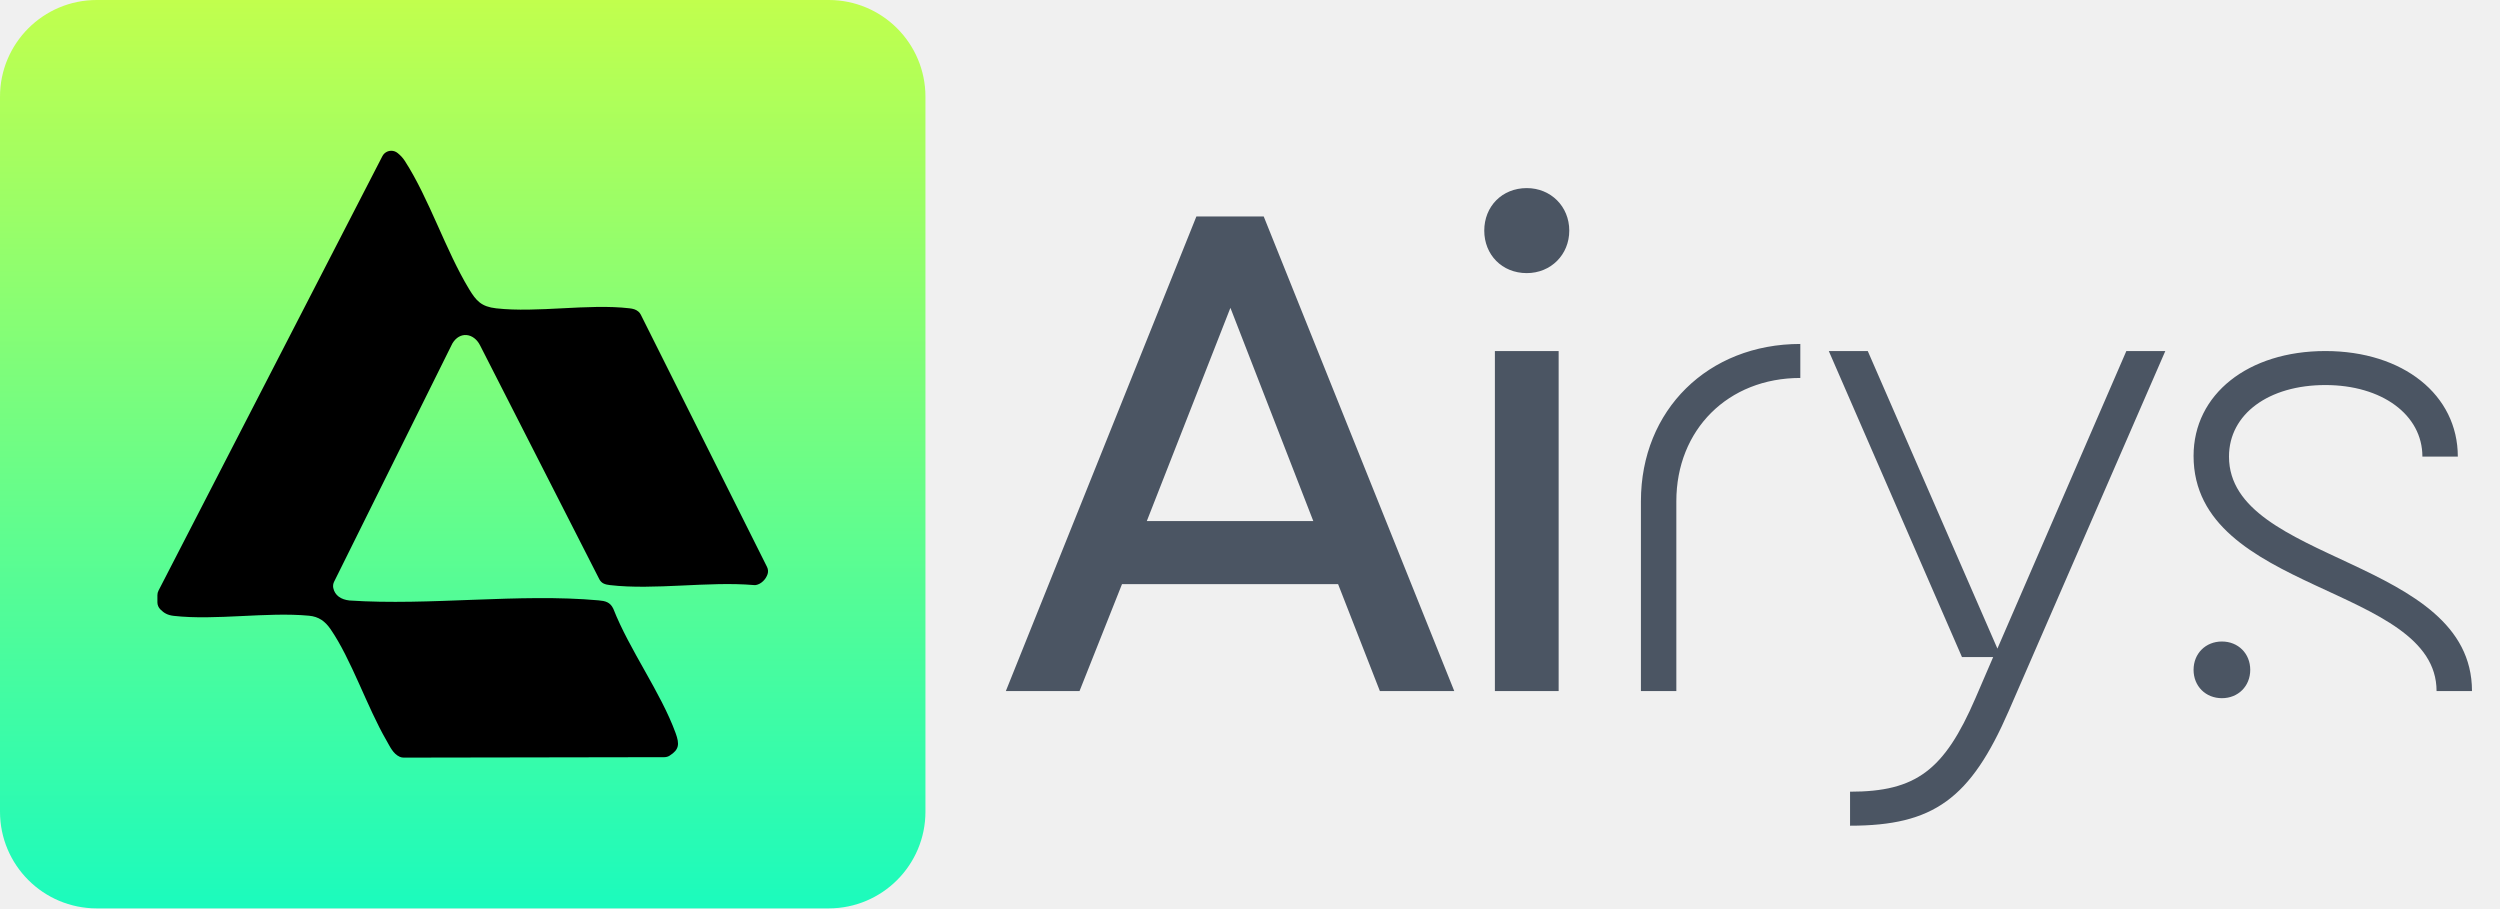
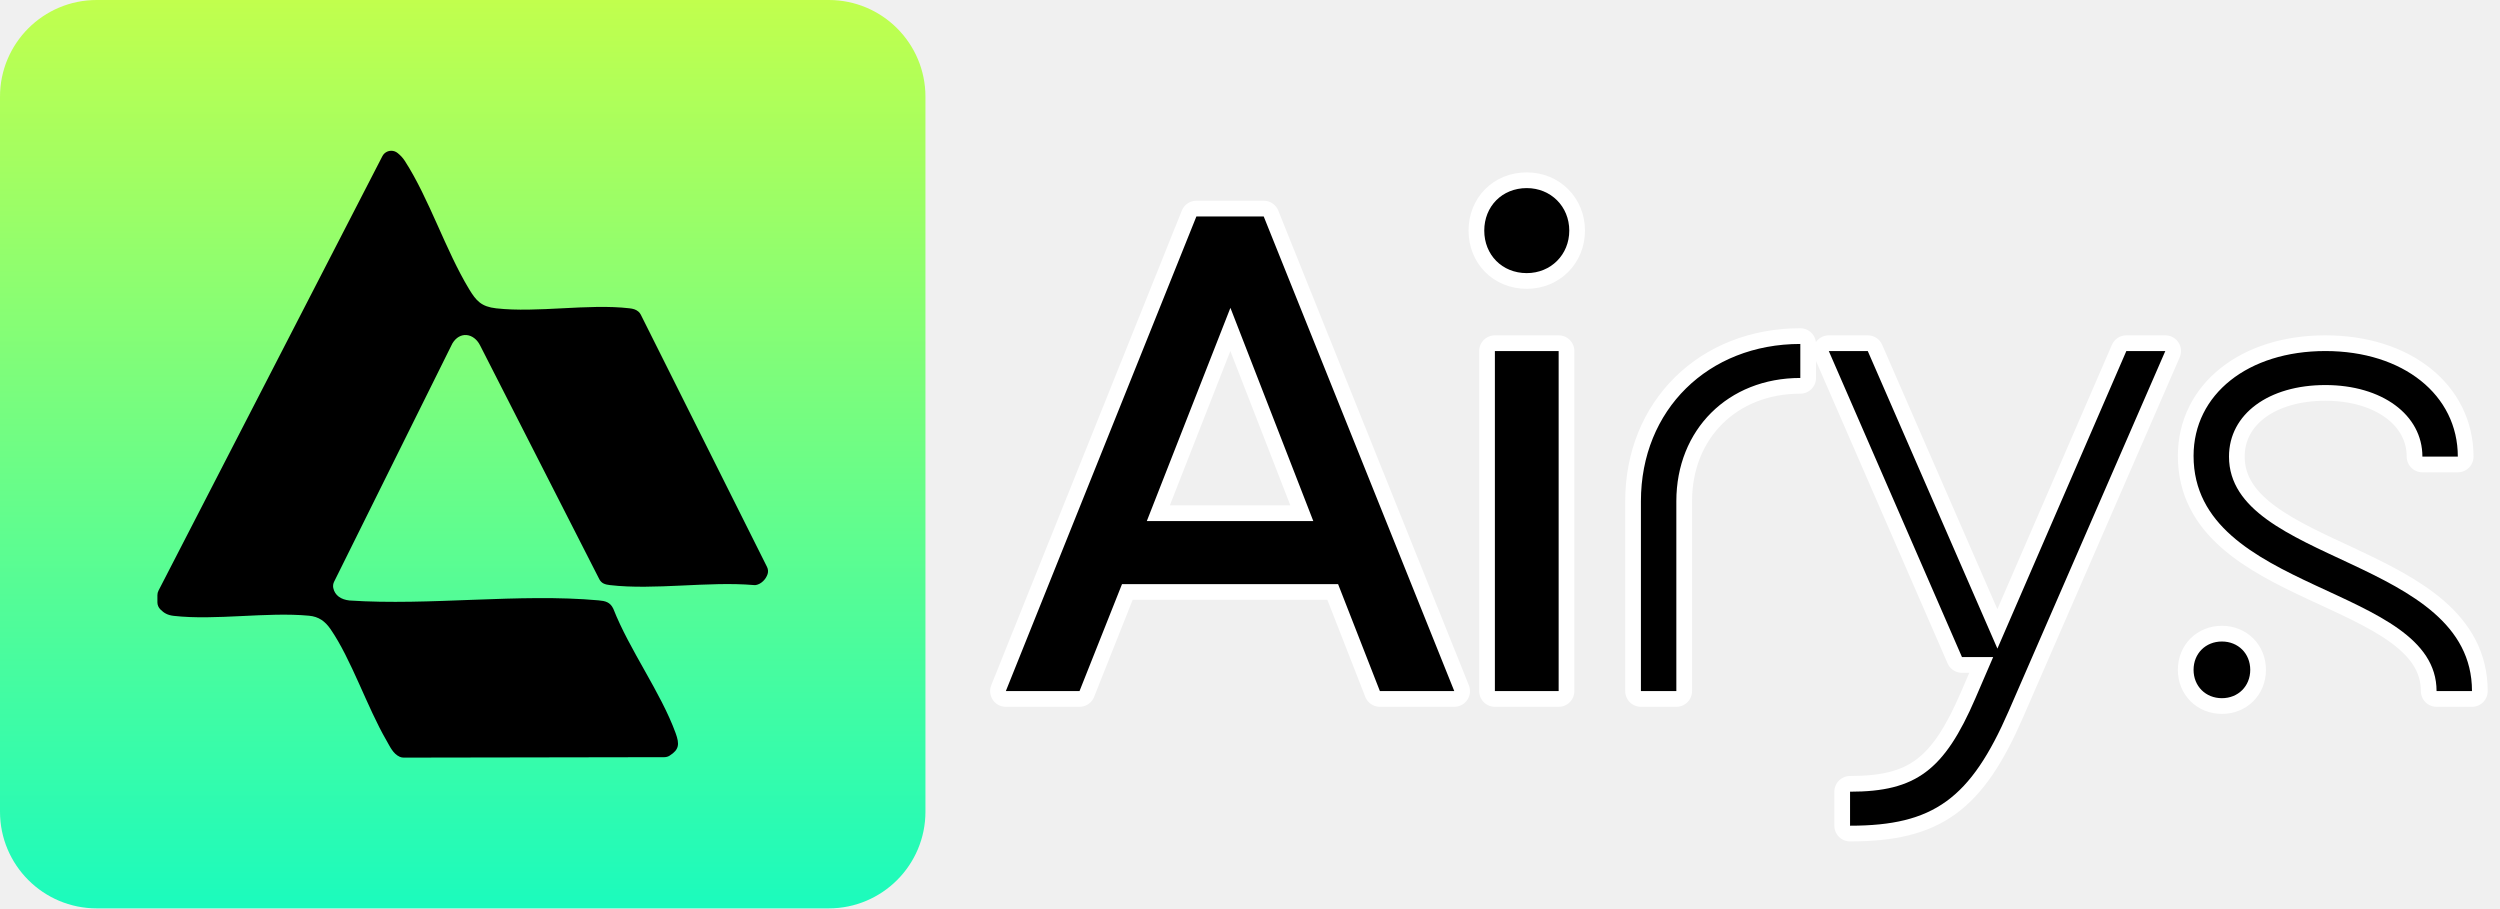
<svg xmlns="http://www.w3.org/2000/svg" width="955" height="347" viewBox="0 0 955 347" fill="none">
  <rect width="353.52" height="347" rx="36.946" fill="url(#paint0_linear_46_2)" />
  <path d="M149.464 57.592C150.359 57.592 151.232 57.908 151.92 58.483C152.955 59.344 153.806 60.169 154.656 61.487C163.946 75.891 170.167 95.522 179.198 110.456C181.905 114.926 183.873 117.149 189.531 117.783C205.316 119.557 224.702 115.949 240.428 117.768C241.848 117.93 242.861 118.195 243.852 119.012C244.244 119.336 244.555 119.749 244.784 120.205L292.981 216.522C293.41 217.377 293.521 218.363 293.232 219.269C292.589 221.279 290.784 223.12 288.765 223.481C288.506 223.525 288.239 223.518 287.981 223.496C270.584 222.008 249.954 225.484 233.016 223.51C232.114 223.407 231.337 223.26 230.612 222.921C229.887 222.583 229.296 221.971 228.933 221.25L183.407 131.965C181.003 127.164 175.633 126.428 172.793 131.229L127.636 222.2C127.267 222.943 127.141 223.783 127.304 224.593C127.903 227.494 130.307 229.033 133.472 229.387C164.102 231.434 198.444 226.603 228.637 229.335C231.226 229.571 233.046 229.968 234.281 232.531C240.442 248.245 252.418 264.482 258.083 280.034C259.659 284.357 259.407 286.36 255.783 288.664C255.184 289.047 254.481 289.239 253.771 289.239L154.227 289.408C153.709 289.408 153.184 289.312 152.711 289.099C150.115 287.935 148.983 285.189 147.615 282.84C140.233 270.123 134.175 251.765 126.224 240.278C124.175 237.317 121.756 235.55 118.05 235.204C101.807 233.694 82.399 237.067 66.385 235.263C63.966 234.99 62.627 234.166 61.244 232.774C60.527 232.052 60.127 231.088 60.127 230.086V227.347C60.127 226.743 60.268 226.154 60.549 225.617L146.069 59.661C146.72 58.395 148.029 57.599 149.464 57.599V57.592Z" fill="black" />
-   <path d="M412.372 264H384.226L457.025 82.678H482.735L555.534 264H527.118L511.151 223.135H428.609L412.372 264ZM470.016 117.589L438.081 199.049H501.679L470.016 117.589ZM583.225 71.853C592.427 71.853 599.463 78.889 599.463 88.091C599.463 97.292 592.427 104.329 583.225 104.329C573.753 104.329 566.988 97.292 566.988 88.091C566.988 78.889 573.753 71.853 583.225 71.853ZM571.047 264V134.098H595.404V264H571.047ZM687.722 131.392V144.382C660.118 144.382 640.362 164.138 640.362 191.471V264H626.831V191.471C626.831 156.56 652.54 131.392 687.722 131.392ZM706.719 315.42V302.429C731.888 302.429 742.713 294.31 754.62 266.706L761.386 251.01H749.478L698.6 134.098H713.485L763.01 247.762L812.265 134.098H827.149L767.34 271.578C752.726 305.136 738.653 315.42 706.719 315.42ZM938.887 174.422H925.356C925.356 158.455 909.93 147.088 888.28 147.088C866.629 147.088 851.474 158.184 851.474 174.422C851.474 215.287 944.3 212.851 944.3 264H930.768C930.768 223.406 837.943 226.653 837.943 174.151C837.943 150.606 858.781 134.098 888.28 134.098C918.049 134.098 938.887 150.877 938.887 174.422ZM848.768 245.056C854.992 245.056 859.593 249.657 859.593 255.881C859.593 262.106 854.992 266.706 848.768 266.706C842.543 266.706 837.943 262.106 837.943 255.881C837.943 249.657 842.543 245.056 848.768 245.056Z" fill="#4B5563" />
+   <path d="M412.372 264H384.226L457.025 82.678H482.735L555.534 264H527.118L511.151 223.135H428.609L412.372 264ZM470.016 117.589L438.081 199.049H501.679L470.016 117.589ZM583.225 71.853C592.427 71.853 599.463 78.889 599.463 88.091C599.463 97.292 592.427 104.329 583.225 104.329C573.753 104.329 566.988 97.292 566.988 88.091C566.988 78.889 573.753 71.853 583.225 71.853ZM571.047 264V134.098H595.404V264H571.047ZM687.722 131.392V144.382C660.118 144.382 640.362 164.138 640.362 191.471V264H626.831V191.471C626.831 156.56 652.54 131.392 687.722 131.392ZM706.719 315.42V302.429C731.888 302.429 742.713 294.31 754.62 266.706L761.386 251.01H749.478L698.6 134.098H713.485L763.01 247.762L812.265 134.098H827.149L767.34 271.578C752.726 305.136 738.653 315.42 706.719 315.42ZM938.887 174.422H925.356C925.356 158.455 909.93 147.088 888.28 147.088C866.629 147.088 851.474 158.184 851.474 174.422C851.474 215.287 944.3 212.851 944.3 264H930.768C930.768 223.406 837.943 226.653 837.943 174.151C837.943 150.606 858.781 134.098 888.28 134.098C918.049 134.098 938.887 150.877 938.887 174.422ZM848.768 245.056C854.992 245.056 859.593 249.657 859.593 255.881C859.593 262.106 854.992 266.706 848.768 266.706C842.543 266.706 837.943 262.106 837.943 255.881C837.943 249.657 842.543 245.056 848.768 245.056Z" fill="none" stroke="white" stroke-width="12" stroke-linejoin="round" />
+   <path d="M412.372 264H384.226L457.025 82.678H482.735L555.534 264H527.118L511.151 223.135H428.609L412.372 264ZM470.016 117.589L438.081 199.049H501.679L470.016 117.589ZM583.225 71.853C592.427 71.853 599.463 78.889 599.463 88.091C599.463 97.292 592.427 104.329 583.225 104.329C573.753 104.329 566.988 97.292 566.988 88.091C566.988 78.889 573.753 71.853 583.225 71.853ZM571.047 264V134.098H595.404V264H571.047ZM687.722 131.392V144.382C660.118 144.382 640.362 164.138 640.362 191.471V264H626.831V191.471C626.831 156.56 652.54 131.392 687.722 131.392ZM706.719 315.42V302.429C731.888 302.429 742.713 294.31 754.62 266.706L761.386 251.01H749.478L698.6 134.098H713.485L763.01 247.762L812.265 134.098H827.149L767.34 271.578C752.726 305.136 738.653 315.42 706.719 315.42ZM938.887 174.422H925.356C925.356 158.455 909.93 147.088 888.28 147.088C866.629 147.088 851.474 158.184 851.474 174.422C851.474 215.287 944.3 212.851 944.3 264H930.768C930.768 223.406 837.943 226.653 837.943 174.151C837.943 150.606 858.781 134.098 888.28 134.098C918.049 134.098 938.887 150.877 938.887 174.422ZM848.768 245.056C854.992 245.056 859.593 249.657 859.593 255.881C859.593 262.106 854.992 266.706 848.768 266.706C842.543 266.706 837.943 262.106 837.943 255.881C837.943 249.657 842.543 245.056 848.768 245.056Z" fill="black" />
  <defs>
    <linearGradient id="paint0_linear_46_2" x1="176.76" y1="0" x2="176.76" y2="347" gradientUnits="userSpaceOnUse">
      <stop stop-color="#C1FF4D" />
      <stop offset="1" stop-color="#1BFBBD" />
    </linearGradient>
  </defs>
</svg>
